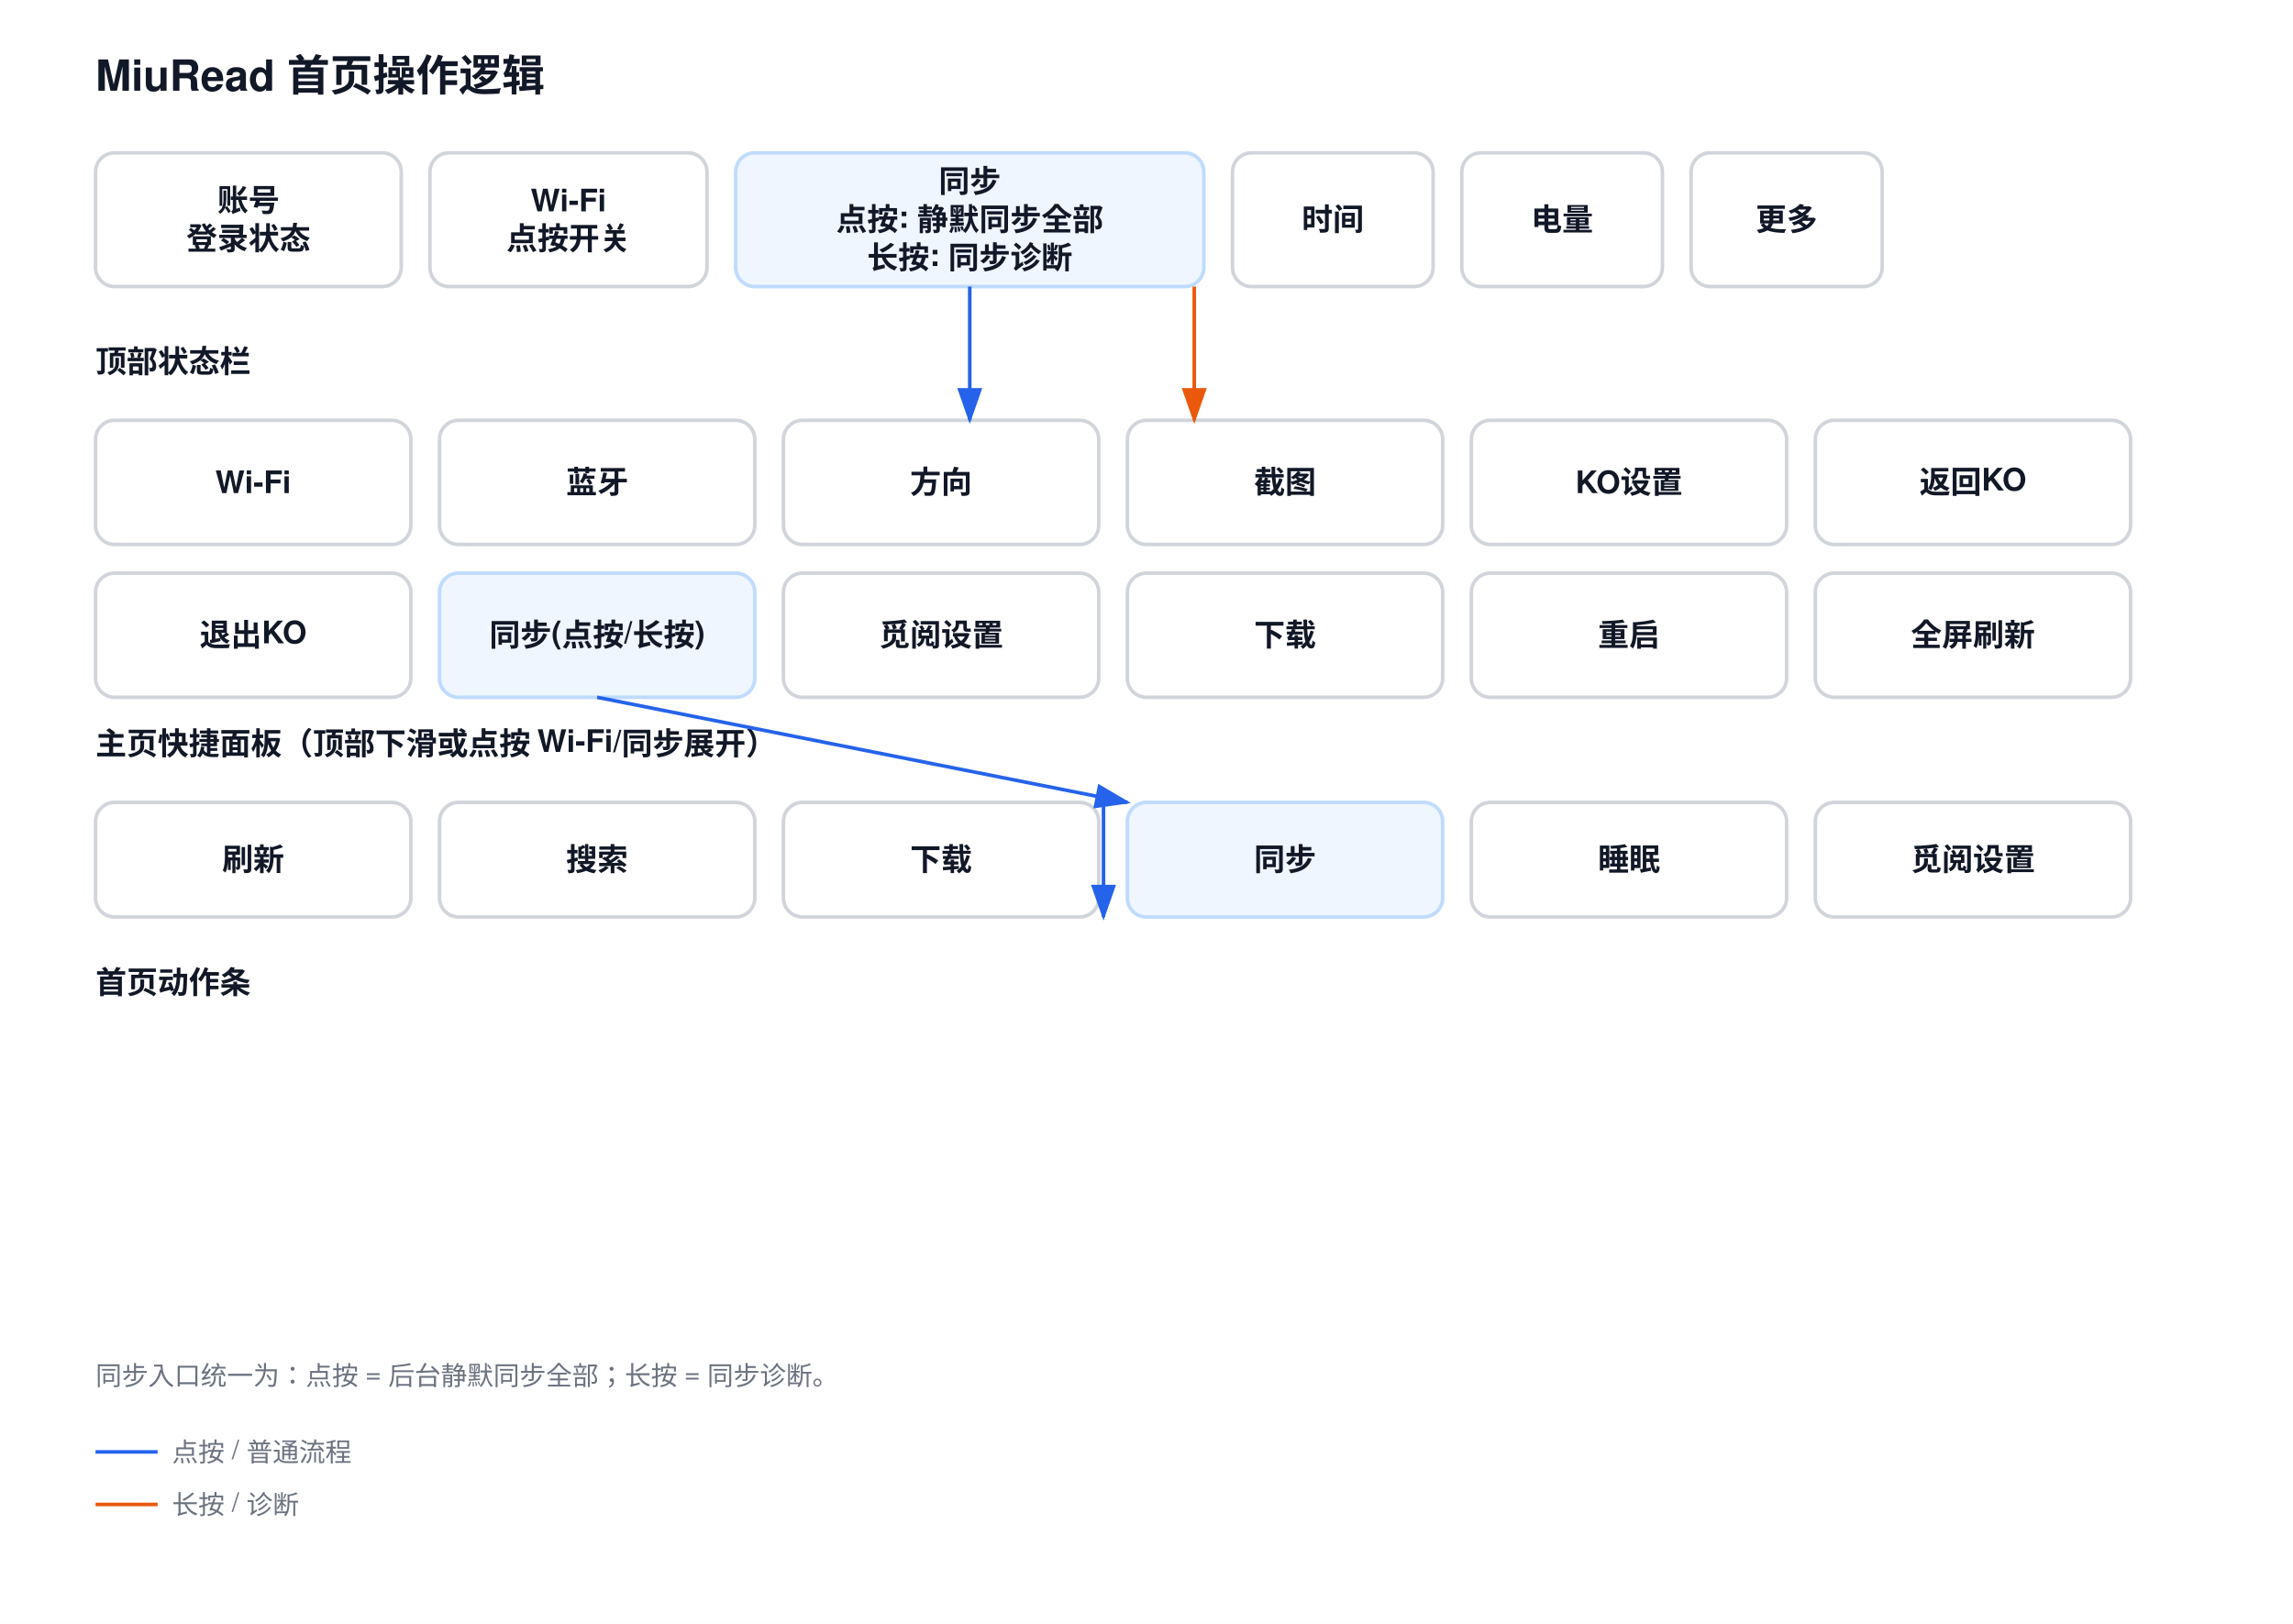
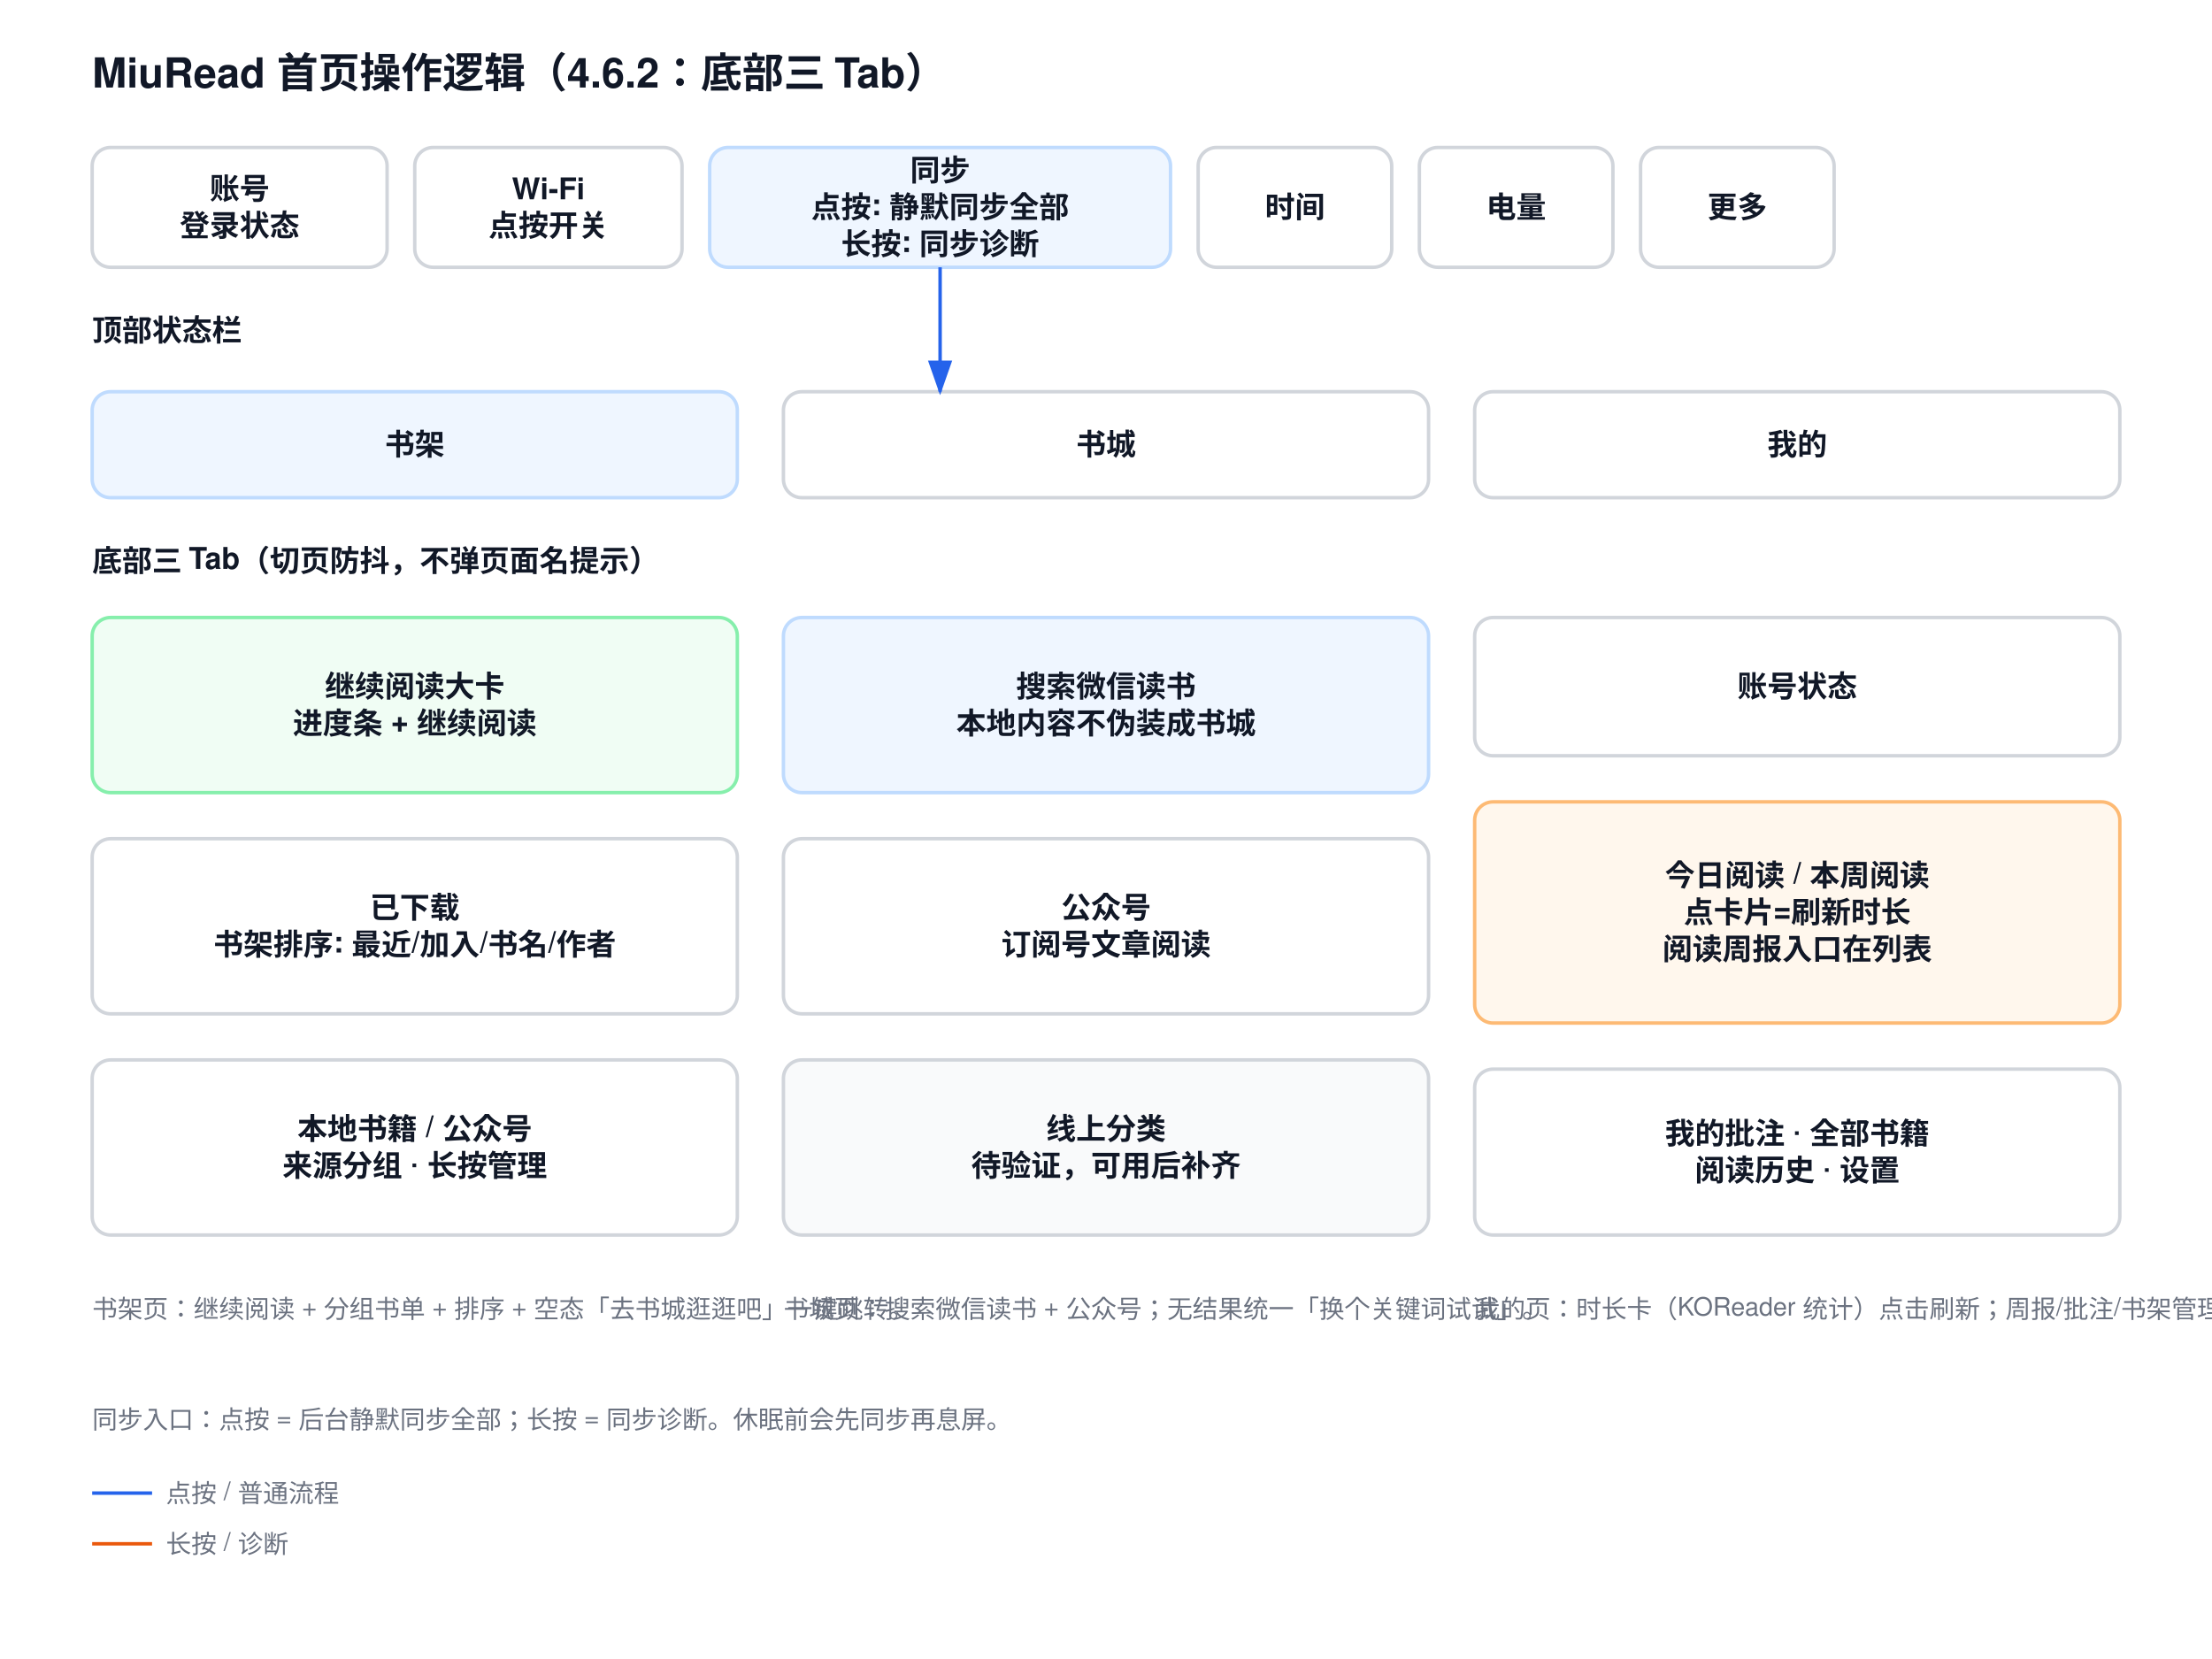
- <svg xmlns="http://www.w3.org/2000/svg" viewBox="0 0 960 680" width="960" height="680">
+ <svg xmlns="http://www.w3.org/2000/svg" viewBox="0 0 960 720" width="960" height="720">
  <style>
      text { font-family: 'Helvetica Neue', Helvetica, Arial, 'PingFang SC', 'Microsoft YaHei', 'Microsoft JhengHei', 'SimHei', sans-serif; }
      .title { font-size: 18px; font-weight: 600; fill: #111827; }
      .node { font-size: 13px; font-weight: 600; fill: #111827; }
      .sub  { font-size: 11px; fill: #6b7280; }
      .zone { font-size: 11px; fill: #6b7280; }
    </style>
  <defs>
    <marker id="arrow-blue" markerWidth="10" markerHeight="7" refX="9" refY="3.5" orient="auto">
      <polygon points="0 0, 10 3.5, 0 7" fill="#2563eb" />
    </marker>
    <marker id="arrow-orange" markerWidth="10" markerHeight="7" refX="9" refY="3.5" orient="auto">
      <polygon points="0 0, 10 3.5, 0 7" fill="#ea580c" />
    </marker>
  </defs>
-   <rect width="960" height="680" fill="#ffffff" />
-   <text x="40" y="38" class="title">MiuRead 首页操作逻辑</text>
-   <rect x="40" y="64" width="128" height="56" rx="8" ry="8" fill="#ffffff" stroke="#d1d5db" stroke-width="1.5" />
-   <text x="104.0" y="88.5" text-anchor="middle" class="node">账号</text>
-   <text x="104.0" y="104.5" text-anchor="middle" class="node">登录状态</text>
-   <rect x="180" y="64" width="116" height="56" rx="8" ry="8" fill="#ffffff" stroke="#d1d5db" stroke-width="1.5" />
-   <text x="238.0" y="88.5" text-anchor="middle" class="node">Wi-Fi</text>
-   <text x="238.0" y="104.5" text-anchor="middle" class="node">点按开关</text>
-   <rect x="308" y="64" width="196" height="56" rx="8" ry="8" fill="#eff6ff" stroke="#bfdbfe" stroke-width="1.5" />
-   <text x="406.0" y="80.5" text-anchor="middle" class="node">同步</text>
-   <text x="406.0" y="96.5" text-anchor="middle" class="node">点按: 静默同步全部</text>
-   <text x="406.0" y="112.5" text-anchor="middle" class="node">长按: 同步诊断</text>
-   <rect x="516" y="64" width="84" height="56" rx="8" ry="8" fill="#ffffff" stroke="#d1d5db" stroke-width="1.5" />
-   <text x="558.0" y="96.5" text-anchor="middle" class="node">时间</text>
-   <rect x="612" y="64" width="84" height="56" rx="8" ry="8" fill="#ffffff" stroke="#d1d5db" stroke-width="1.5" />
-   <text x="654.0" y="96.5" text-anchor="middle" class="node">电量</text>
-   <rect x="708" y="64" width="80" height="56" rx="8" ry="8" fill="#ffffff" stroke="#d1d5db" stroke-width="1.5" />
-   <text x="748.0" y="96.5" text-anchor="middle" class="node">更多</text>
-   <text x="40" y="156" class="node">顶部状态栏</text>
-   <rect x="40" y="176" width="132" height="52" rx="8" ry="8" fill="#ffffff" stroke="#d1d5db" stroke-width="1.5" />
-   <text x="106.0" y="206.5" text-anchor="middle" class="node">Wi-Fi</text>
-   <rect x="184" y="176" width="132" height="52" rx="8" ry="8" fill="#ffffff" stroke="#d1d5db" stroke-width="1.5" />
-   <text x="250.0" y="206.5" text-anchor="middle" class="node">蓝牙</text>
-   <rect x="328" y="176" width="132" height="52" rx="8" ry="8" fill="#ffffff" stroke="#d1d5db" stroke-width="1.5" />
-   <text x="394.0" y="206.5" text-anchor="middle" class="node">方向</text>
-   <rect x="472" y="176" width="132" height="52" rx="8" ry="8" fill="#ffffff" stroke="#d1d5db" stroke-width="1.5" />
-   <text x="538.0" y="206.5" text-anchor="middle" class="node">截图</text>
-   <rect x="616" y="176" width="132" height="52" rx="8" ry="8" fill="#ffffff" stroke="#d1d5db" stroke-width="1.5" />
-   <text x="682.0" y="206.5" text-anchor="middle" class="node">KO设置</text>
-   <rect x="760" y="176" width="132" height="52" rx="8" ry="8" fill="#ffffff" stroke="#d1d5db" stroke-width="1.5" />
-   <text x="826.0" y="206.5" text-anchor="middle" class="node">返回KO</text>
-   <rect x="40" y="240" width="132" height="52" rx="8" ry="8" fill="#ffffff" stroke="#d1d5db" stroke-width="1.5" />
-   <text x="106.0" y="270.5" text-anchor="middle" class="node">退出KO</text>
-   <rect x="184" y="240" width="132" height="52" rx="8" ry="8" fill="#eff6ff" stroke="#bfdbfe" stroke-width="1.5" />
-   <text x="250.0" y="270.5" text-anchor="middle" class="node">同步(点按/长按)</text>
-   <rect x="328" y="240" width="132" height="52" rx="8" ry="8" fill="#ffffff" stroke="#d1d5db" stroke-width="1.5" />
-   <text x="394.0" y="270.5" text-anchor="middle" class="node">觅阅设置</text>
-   <rect x="472" y="240" width="132" height="52" rx="8" ry="8" fill="#ffffff" stroke="#d1d5db" stroke-width="1.5" />
-   <text x="538.0" y="270.5" text-anchor="middle" class="node">下载</text>
-   <rect x="616" y="240" width="132" height="52" rx="8" ry="8" fill="#ffffff" stroke="#d1d5db" stroke-width="1.5" />
-   <text x="682.0" y="270.5" text-anchor="middle" class="node">重启</text>
-   <rect x="760" y="240" width="132" height="52" rx="8" ry="8" fill="#ffffff" stroke="#d1d5db" stroke-width="1.5" />
-   <text x="826.0" y="270.5" text-anchor="middle" class="node">全屏刷新</text>
-   <text x="40" y="316" class="node">主页快捷面板（顶部下滑或点按 Wi-Fi/同步展开）</text>
-   <rect x="40" y="336" width="132" height="48" rx="8" ry="8" fill="#ffffff" stroke="#d1d5db" stroke-width="1.5" />
-   <text x="106.0" y="364.5" text-anchor="middle" class="node">刷新</text>
-   <rect x="184" y="336" width="132" height="48" rx="8" ry="8" fill="#ffffff" stroke="#d1d5db" stroke-width="1.5" />
-   <text x="250.0" y="364.5" text-anchor="middle" class="node">搜索</text>
-   <rect x="328" y="336" width="132" height="48" rx="8" ry="8" fill="#ffffff" stroke="#d1d5db" stroke-width="1.5" />
-   <text x="394.0" y="364.5" text-anchor="middle" class="node">下载</text>
-   <rect x="472" y="336" width="132" height="48" rx="8" ry="8" fill="#eff6ff" stroke="#bfdbfe" stroke-width="1.5" />
-   <text x="538.0" y="364.5" text-anchor="middle" class="node">同步</text>
-   <rect x="616" y="336" width="132" height="48" rx="8" ry="8" fill="#ffffff" stroke="#d1d5db" stroke-width="1.5" />
-   <text x="682.0" y="364.5" text-anchor="middle" class="node">睡眠</text>
-   <rect x="760" y="336" width="132" height="48" rx="8" ry="8" fill="#ffffff" stroke="#d1d5db" stroke-width="1.5" />
-   <text x="826.0" y="364.5" text-anchor="middle" class="node">觅阅设置</text>
-   <text x="40" y="416" class="node">首页动作条</text>
-   <line x1="406" y1="120" x2="406" y2="176" stroke="#2563eb" stroke-width="1.5" marker-end="url(#arrow-blue)" />
-   <line x1="500" y1="120" x2="500" y2="176" stroke="#ea580c" stroke-width="1.5" marker-end="url(#arrow-orange)" />
-   <line x1="250" y1="292" x2="472" y2="336" stroke="#2563eb" stroke-width="1.5" marker-end="url(#arrow-blue)" />
-   <line x1="462" y1="336" x2="462" y2="384" stroke="#2563eb" stroke-width="1.5" marker-end="url(#arrow-blue)" />
-   <g transform="translate(40,600)">
+   <rect width="960" height="720" fill="#ffffff" />
+   <text x="40" y="38" class="title">MiuRead 首页操作逻辑（4.6.2：底部三 Tab）</text>
+   <rect x="40" y="64" width="128" height="52" rx="8" ry="8" fill="#ffffff" stroke="#d1d5db" stroke-width="1.5" />
+   <text x="104.0" y="86.5" text-anchor="middle" class="node">账号</text>
+   <text x="104.0" y="102.5" text-anchor="middle" class="node">登录状态</text>
+   <rect x="180" y="64" width="116" height="52" rx="8" ry="8" fill="#ffffff" stroke="#d1d5db" stroke-width="1.5" />
+   <text x="238.0" y="86.5" text-anchor="middle" class="node">Wi-Fi</text>
+   <text x="238.0" y="102.5" text-anchor="middle" class="node">点按开关</text>
+   <rect x="308" y="64" width="200" height="52" rx="8" ry="8" fill="#eff6ff" stroke="#bfdbfe" stroke-width="1.5" />
+   <text x="408.0" y="78.5" text-anchor="middle" class="node">同步</text>
+   <text x="408.0" y="94.5" text-anchor="middle" class="node">点按: 静默同步全部</text>
+   <text x="408.0" y="110.5" text-anchor="middle" class="node">长按: 同步诊断</text>
+   <rect x="520" y="64" width="84" height="52" rx="8" ry="8" fill="#ffffff" stroke="#d1d5db" stroke-width="1.5" />
+   <text x="562.0" y="94.5" text-anchor="middle" class="node">时间</text>
+   <rect x="616" y="64" width="84" height="52" rx="8" ry="8" fill="#ffffff" stroke="#d1d5db" stroke-width="1.5" />
+   <text x="658.0" y="94.5" text-anchor="middle" class="node">电量</text>
+   <rect x="712" y="64" width="84" height="52" rx="8" ry="8" fill="#ffffff" stroke="#d1d5db" stroke-width="1.5" />
+   <text x="754.0" y="94.5" text-anchor="middle" class="node">更多</text>
+   <text x="40" y="148" class="node">顶部状态栏</text>
+   <rect x="40" y="170" width="280" height="46" rx="8" ry="8" fill="#eff6ff" stroke="#bfdbfe" stroke-width="1.5" />
+   <text x="180.0" y="197.5" text-anchor="middle" class="node">书架</text>
+   <rect x="340" y="170" width="280" height="46" rx="8" ry="8" fill="#ffffff" stroke="#d1d5db" stroke-width="1.5" />
+   <text x="480.0" y="197.5" text-anchor="middle" class="node">书城</text>
+   <rect x="640" y="170" width="280" height="46" rx="8" ry="8" fill="#ffffff" stroke="#d1d5db" stroke-width="1.5" />
+   <text x="780.0" y="197.5" text-anchor="middle" class="node">我的</text>
+   <text x="40" y="248" class="node">底部三 Tab（切页防抖，不弹页面名提示）</text>
+   <rect x="40" y="268" width="280" height="76" rx="8" ry="8" fill="#f0fdf4" stroke="#86efac" stroke-width="1.5" />
+   <text x="180.0" y="302.5" text-anchor="middle" class="node">继续阅读大卡</text>
+   <text x="180.0" y="318.5" text-anchor="middle" class="node">进度条 + 继续阅读</text>
+   <rect x="40" y="364" width="280" height="76" rx="8" ry="8" fill="#ffffff" stroke="#d1d5db" stroke-width="1.5" />
+   <text x="180.0" y="398.5" text-anchor="middle" class="node">已下载</text>
+   <text x="180.0" y="414.5" text-anchor="middle" class="node">书架排序: 最近/加入/书名/作者</text>
+   <rect x="40" y="460" width="280" height="76" rx="8" ry="8" fill="#ffffff" stroke="#d1d5db" stroke-width="1.5" />
+   <text x="180.0" y="494.5" text-anchor="middle" class="node">本地书籍 / 公众号</text>
+   <text x="180.0" y="510.5" text-anchor="middle" class="node">来源分组 · 长按管理</text>
+   <text x="40" y="572" class="sub">书架页：继续阅读 + 分组书单 + 排序 + 空态「去书城逛逛吧」一键跳转。</text>
+   <rect x="340" y="268" width="280" height="76" rx="8" ry="8" fill="#eff6ff" stroke="#bfdbfe" stroke-width="1.5" />
+   <text x="480.0" y="302.5" text-anchor="middle" class="node">搜索微信读书</text>
+   <text x="480.0" y="318.5" text-anchor="middle" class="node">本地内容不伪装成书城</text>
+   <rect x="340" y="364" width="280" height="76" rx="8" ry="8" fill="#ffffff" stroke="#d1d5db" stroke-width="1.5" />
+   <text x="480.0" y="398.5" text-anchor="middle" class="node">公众号</text>
+   <text x="480.0" y="414.5" text-anchor="middle" class="node">订阅号文章阅读</text>
+   <rect x="340" y="460" width="280" height="76" rx="8" ry="8" fill="#f9fafb" stroke="#d1d5db" stroke-width="1.5" />
+   <text x="480.0" y="494.5" text-anchor="middle" class="node">线上分类</text>
+   <text x="480.0" y="510.5" text-anchor="middle" class="node">待验证，可用后补齐</text>
+   <text x="340" y="572" class="sub">书城页：搜索微信读书 + 公众号；无结果统一「换个关键词试试」。</text>
+   <rect x="640" y="268" width="280" height="60" rx="8" ry="8" fill="#ffffff" stroke="#d1d5db" stroke-width="1.5" />
+   <text x="780.0" y="302.5" text-anchor="middle" class="node">账号状态</text>
+   <rect x="640" y="348" width="280" height="96" rx="8" ry="8" fill="#fff7ed" stroke="#fdba74" stroke-width="1.5" />
+   <text x="780.0" y="384.5" text-anchor="middle" class="node">今日阅读 / 本周阅读</text>
+   <text x="780.0" y="400.5" text-anchor="middle" class="node">点卡片=刷新时长</text>
+   <text x="780.0" y="416.5" text-anchor="middle" class="node">阅读周报入口在列表</text>
+   <rect x="640" y="464" width="280" height="72" rx="8" ry="8" fill="#ffffff" stroke="#d1d5db" stroke-width="1.5" />
+   <text x="780.0" y="496.5" text-anchor="middle" class="node">我的批注 · 全部书籍</text>
+   <text x="780.0" y="512.5" text-anchor="middle" class="node">阅读历史 · 设置</text>
+   <text x="640" y="572" class="sub">我的页：时长卡（KOReader 统计）点击刷新；周报/批注/书架管理/历史/设置。</text>
+   <line x1="408" y1="116" x2="408" y2="170" stroke="#2563eb" stroke-width="1.5" marker-end="url(#arrow-blue)" />
+   <g transform="translate(40,640)">
    <line x1="0" y1="8" x2="26" y2="8" stroke="#2563eb" stroke-width="1.5" />
    <text x="32" y="12" class="zone">点按 / 普通流程</text>
    <line x1="0" y1="30" x2="26" y2="30" stroke="#ea580c" stroke-width="1.5" />
    <text x="32" y="34" class="zone">长按 / 诊断</text>
  </g>
-   <text x="40" y="580" class="sub">同步入口统一为：点按 = 后台静默同步全部；长按 = 同步诊断。</text>
+   <text x="40" y="620" class="sub">同步入口：点按 = 后台静默同步全部；长按 = 同步诊断。休眠前会先同步再息屏。</text>
</svg>
